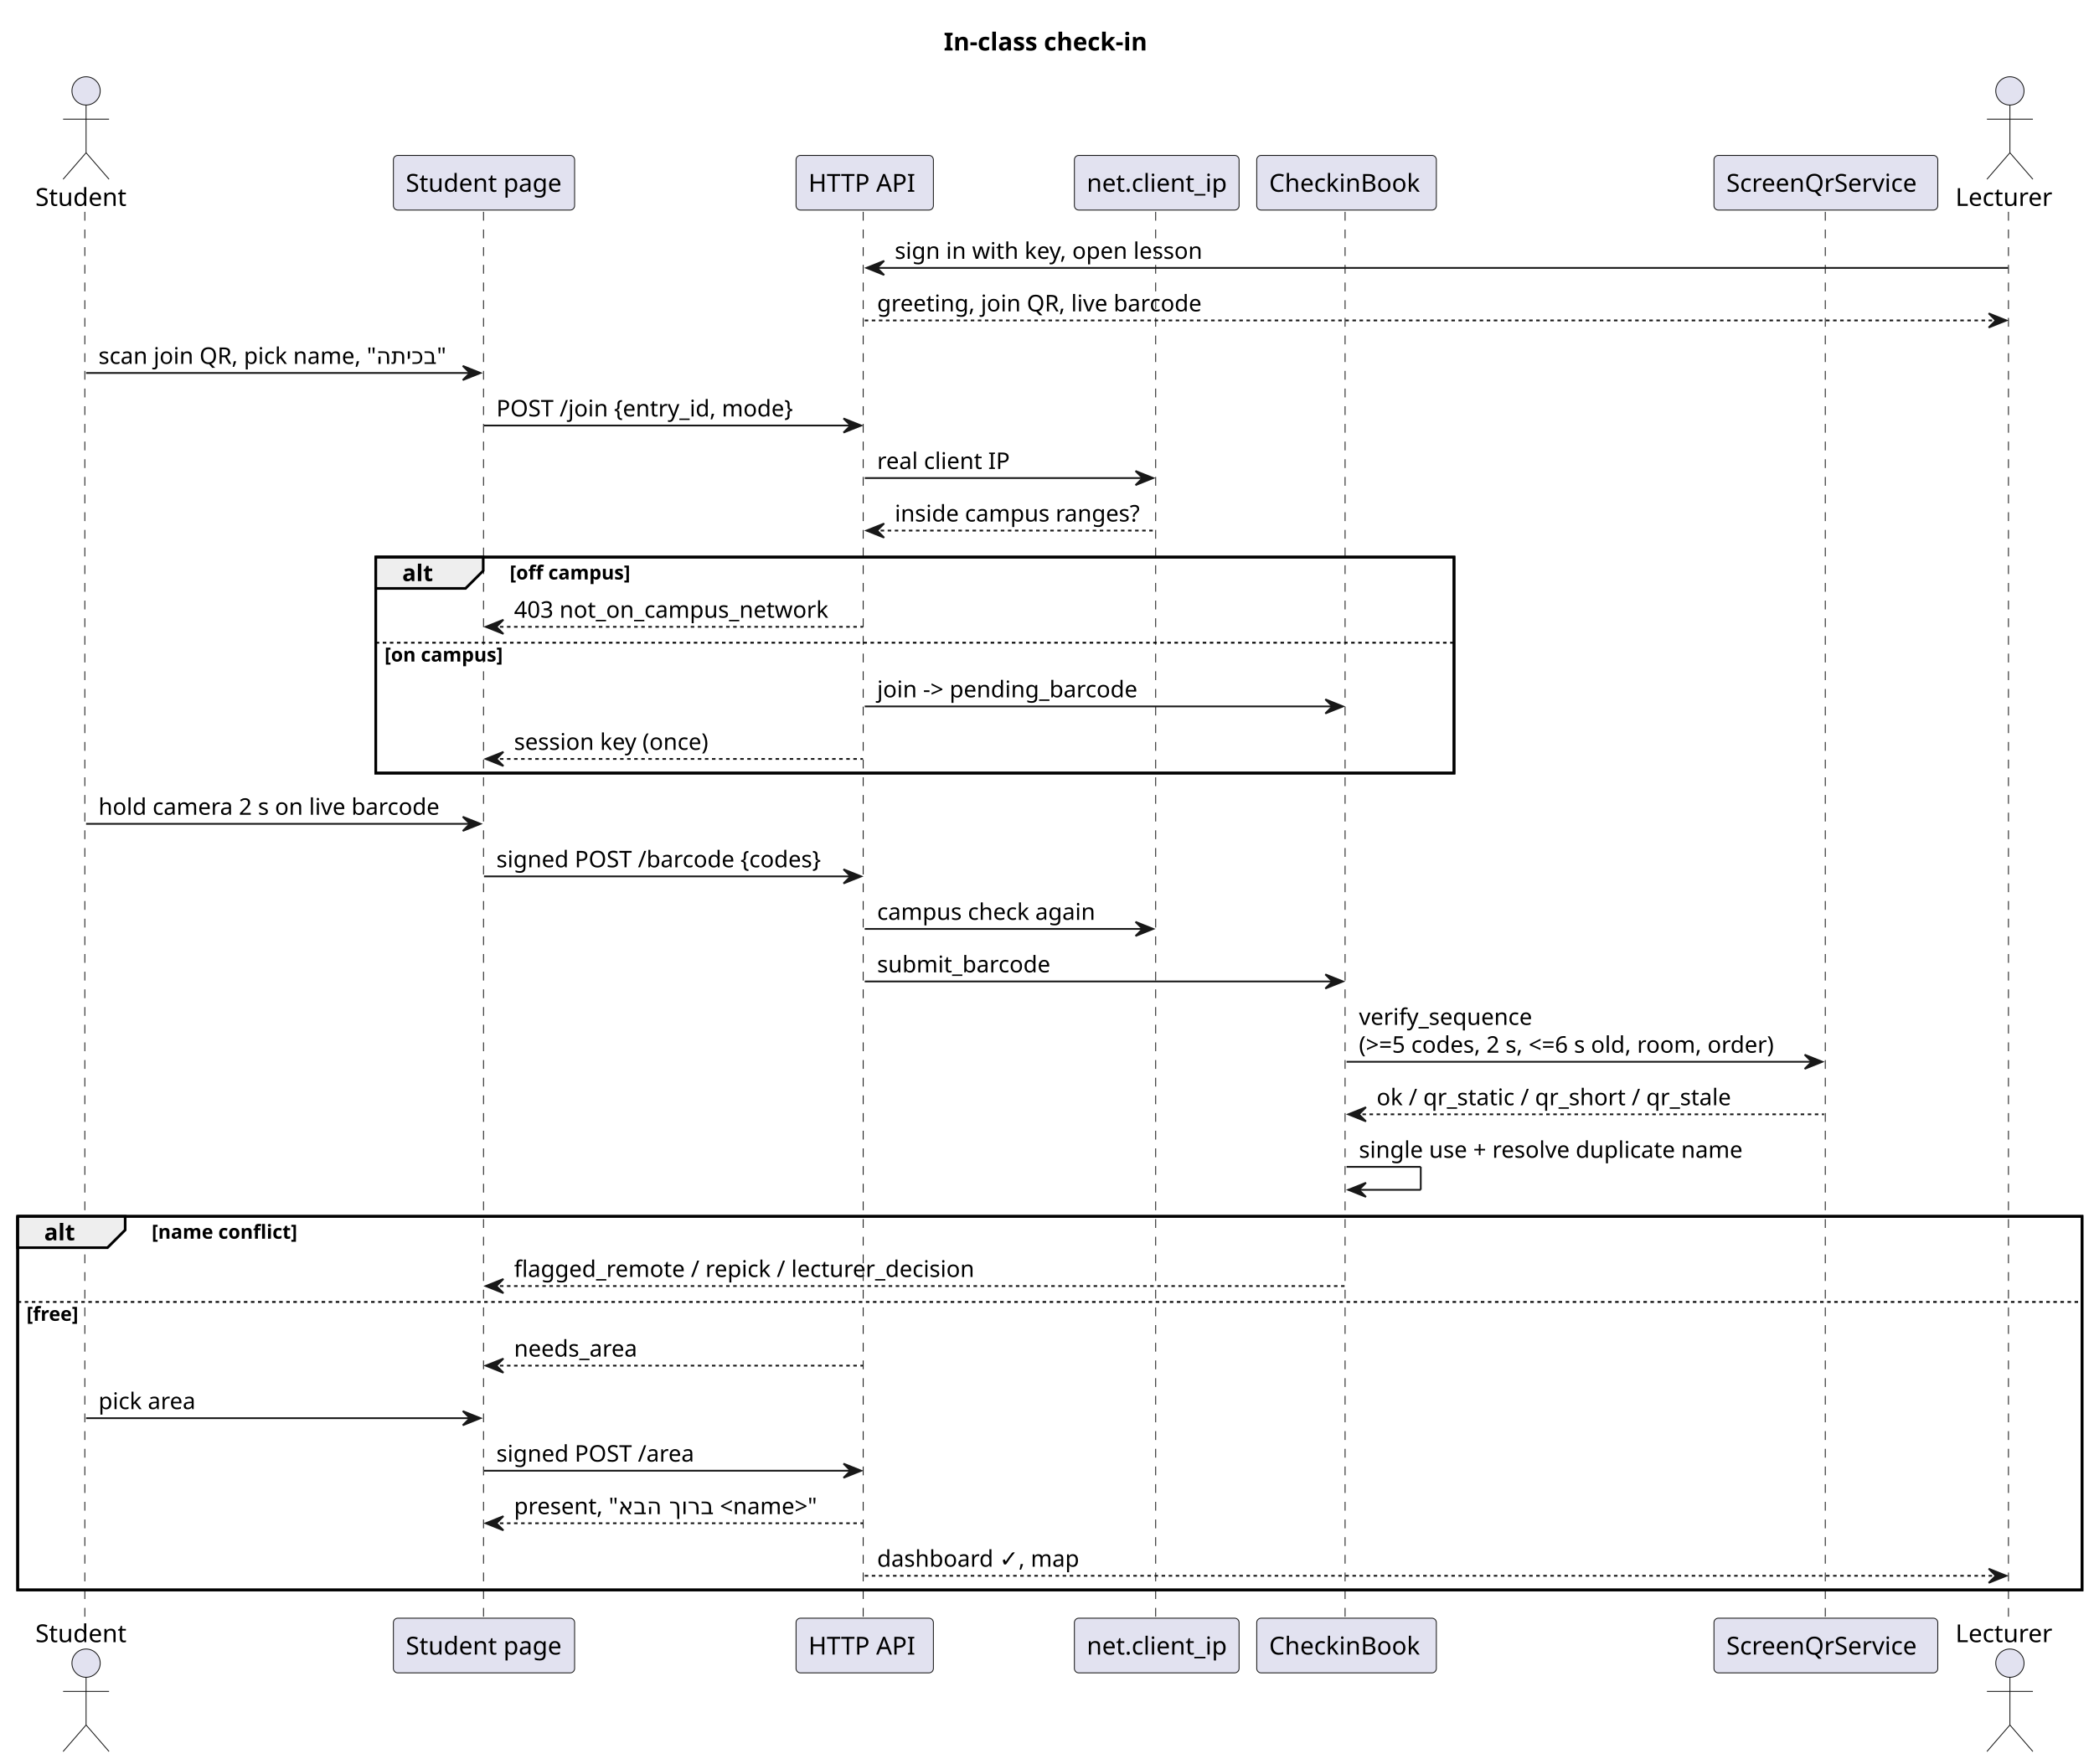
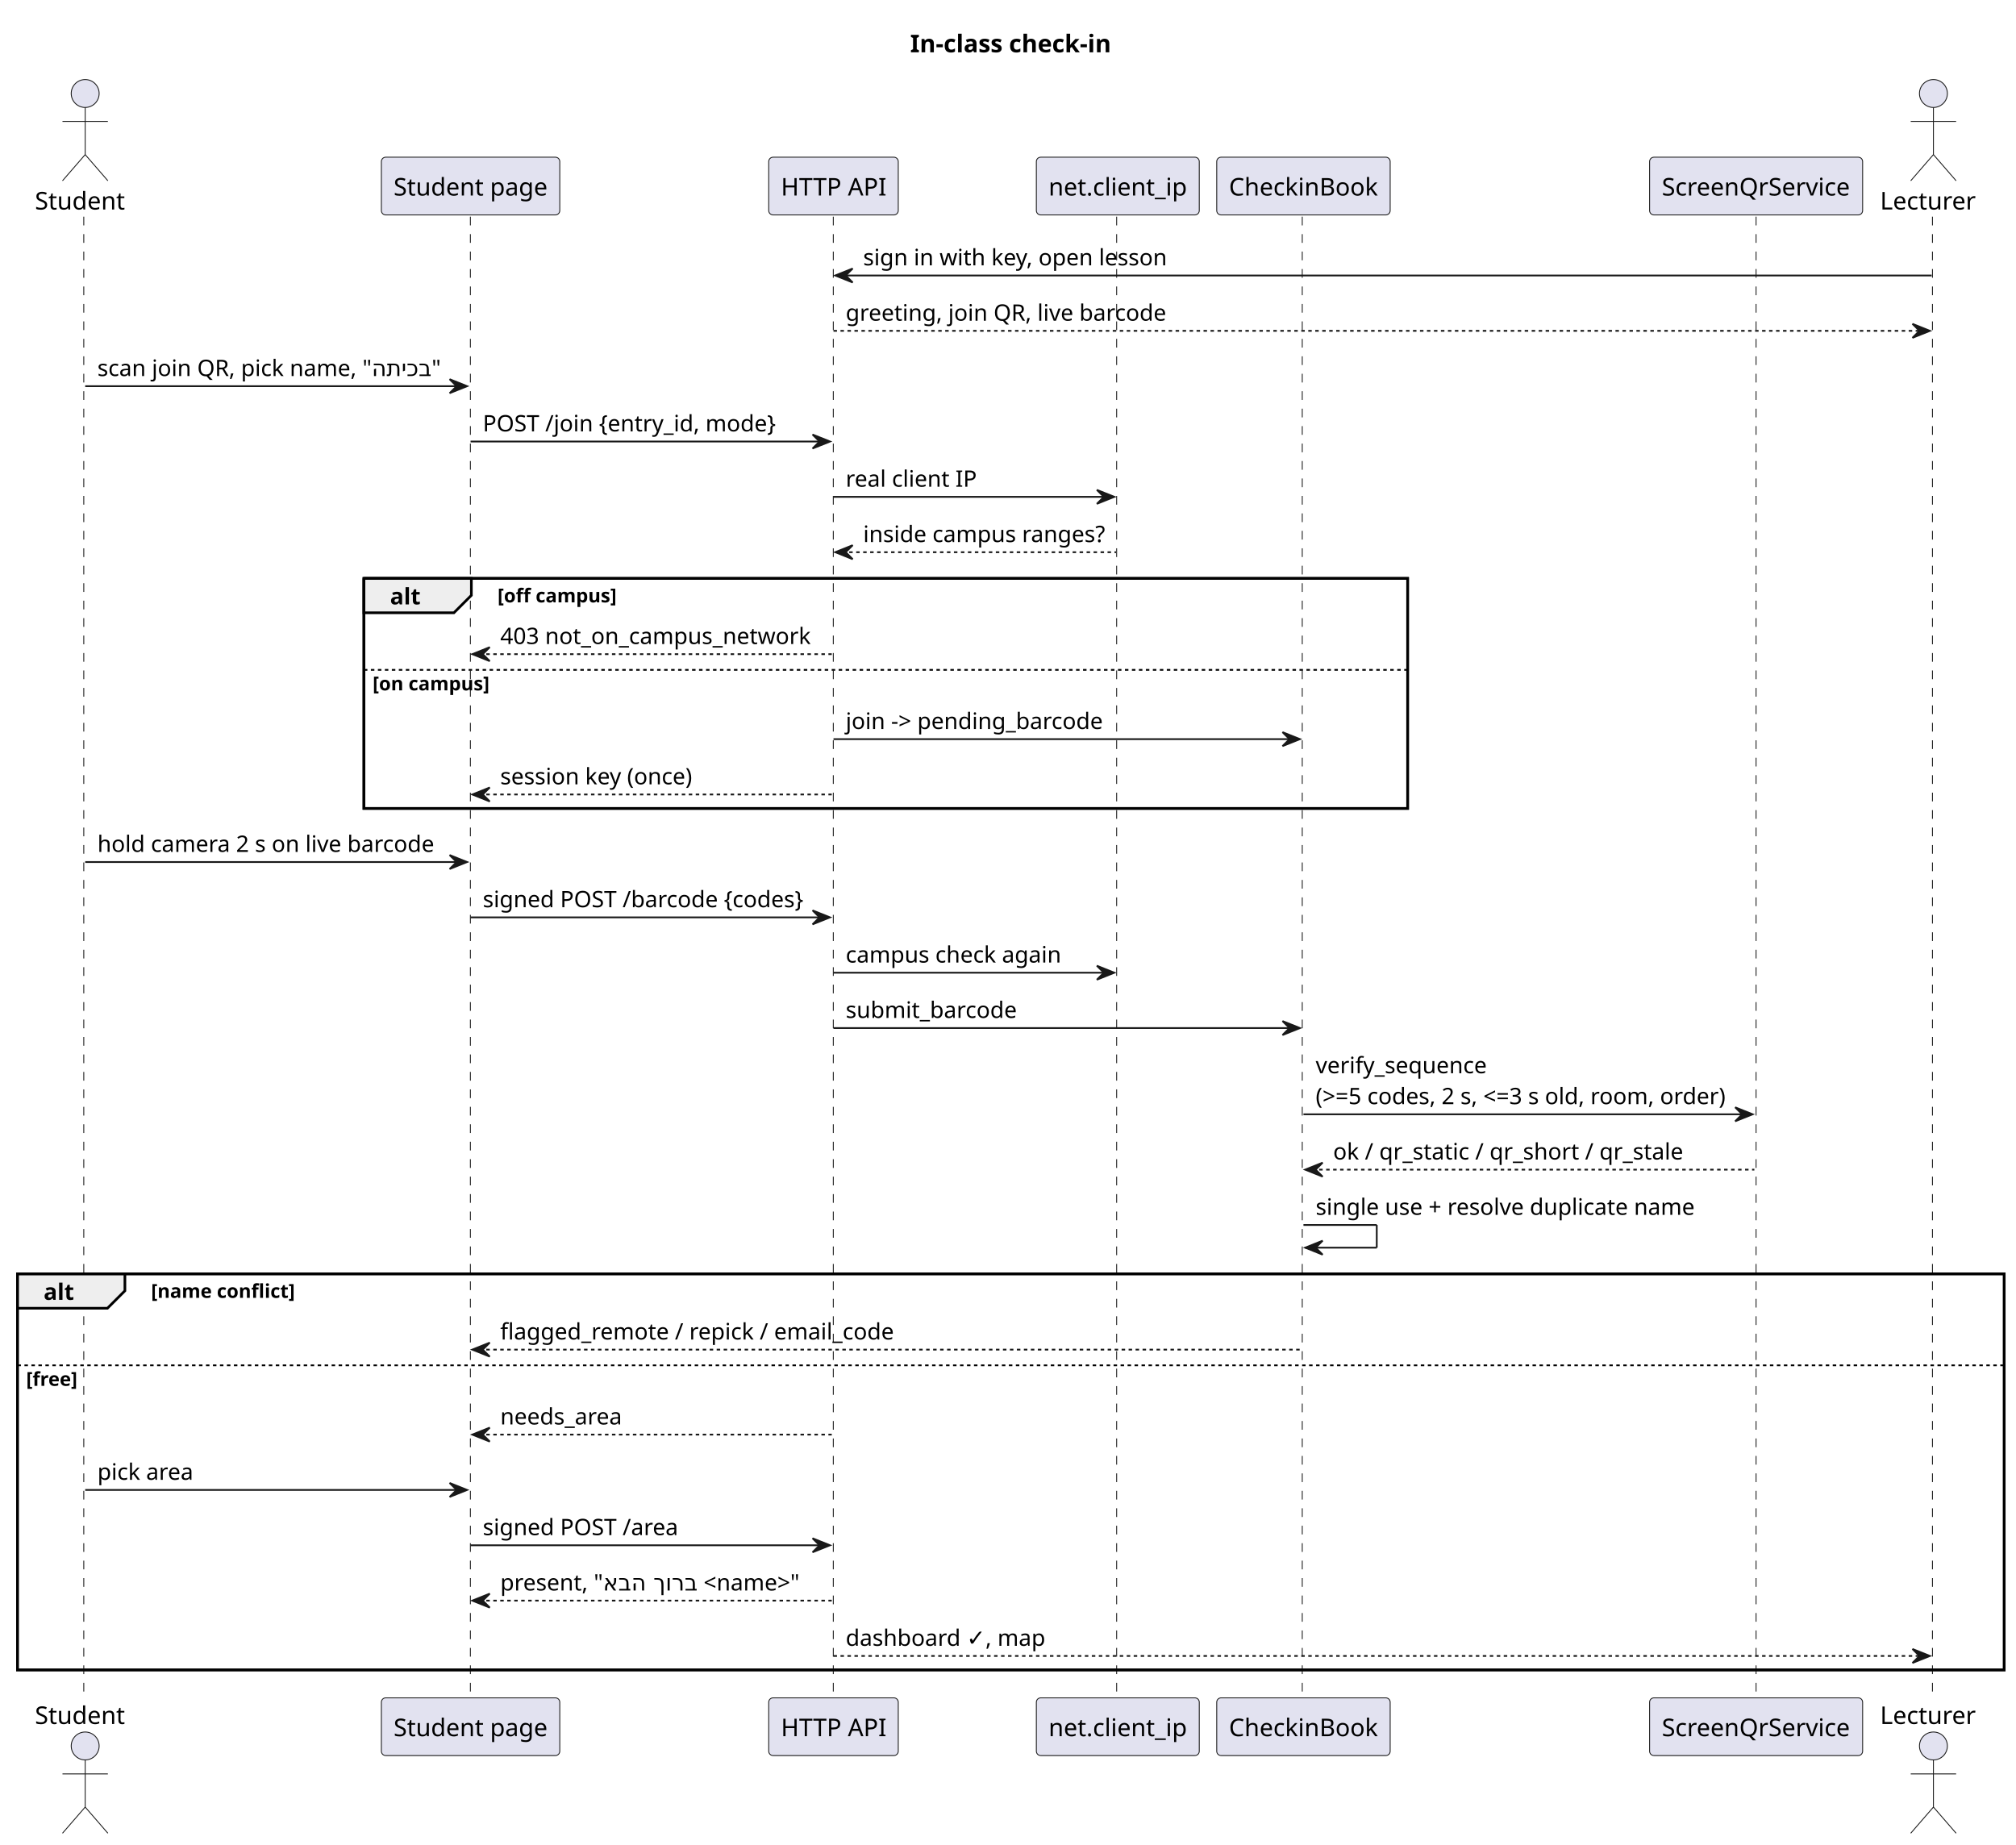
- <svg xmlns="http://www.w3.org/2000/svg" contentStyleType="text/css" height="998px" preserveAspectRatio="none" style="width:1185px;height:998px;background:#FFFFFF;" version="1.1" viewBox="0 0 1185 998" width="1185px" zoomAndPan="magnify">
+ <svg xmlns="http://www.w3.org/2000/svg" contentStyleType="text/css" height="1057px" preserveAspectRatio="none" style="width:1155px;height:1057px;background:#FFFFFF;" version="1.1" viewBox="0 0 1155 1057" width="1155px" zoomAndPan="magnify">
  <defs />
  <g>
-     <text fill="#000000" font-family="sans-serif" font-size="14" font-weight="bold" lengthAdjust="spacing" textLength="119.061" x="534.085" y="28.562">In-class check-in</text>
-     <rect fill="none" height="122.228" style="stroke:#000000;stroke-width:1.5;" width="610.21" x="212.623" y="315.256" />
-     <rect fill="none" height="211.416" style="stroke:#000000;stroke-width:1.5;" width="1168.231" x="10" y="688.319" />
-     <line style="stroke:#181818;stroke-width:0.5;stroke-dasharray:5.0,5.0;" x1="48" x2="48" y1="119.879" y2="916.735" />
-     <line style="stroke:#181818;stroke-width:0.5;stroke-dasharray:5.0,5.0;" x1="273.623" x2="273.623" y1="119.879" y2="916.735" />
-     <line style="stroke:#181818;stroke-width:0.5;stroke-dasharray:5.0,5.0;" x1="488.489" x2="488.489" y1="119.879" y2="916.735" />
-     <line style="stroke:#181818;stroke-width:0.5;stroke-dasharray:5.0,5.0;" x1="654.002" x2="654.002" y1="119.879" y2="916.735" />
-     <line style="stroke:#181818;stroke-width:0.5;stroke-dasharray:5.0,5.0;" x1="761.189" x2="761.189" y1="119.879" y2="916.735" />
-     <line style="stroke:#181818;stroke-width:0.5;stroke-dasharray:5.0,5.0;" x1="1032.937" x2="1032.937" y1="119.879" y2="916.735" />
-     <line style="stroke:#181818;stroke-width:0.5;stroke-dasharray:5.0,5.0;" x1="1136.593" x2="1136.593" y1="119.879" y2="916.735" />
-     <text fill="#000000" font-family="sans-serif" font-size="14" lengthAdjust="spacing" textLength="51.427" x="20" y="116.502">Student</text>
-     <ellipse cx="48.713" cy="51.44" fill="#E2E2F0" rx="8" ry="8" style="stroke:#181818;stroke-width:0.5;" />
-     <path d="M48.713,59.44 L48.713,86.439 M35.713,67.439 L61.713,67.439 M48.713,86.439 L35.713,101.439 M48.713,86.439 L61.713,101.439 " fill="none" style="stroke:#181818;stroke-width:0.5;" />
-     <text fill="#000000" font-family="sans-serif" font-size="14" lengthAdjust="spacing" textLength="51.427" x="20" y="929.298">Student</text>
-     <ellipse cx="48.713" cy="941.175" fill="#E2E2F0" rx="8" ry="8" style="stroke:#181818;stroke-width:0.5;" />
-     <path d="M48.713,949.175 L48.713,976.175 M35.713,957.175 L61.713,957.175 M48.713,976.175 L35.713,991.175 M48.713,976.175 L61.713,991.175 " fill="none" style="stroke:#181818;stroke-width:0.5;" />
-     <rect fill="#E2E2F0" height="30.939" rx="2.5" ry="2.5" style="stroke:#181818;stroke-width:0.5;" width="102.546" x="222.623" y="87.939" />
-     <text fill="#000000" font-family="sans-serif" font-size="14" lengthAdjust="spacing" textLength="88.546" x="229.623" y="108.502">Student page</text>
-     <rect fill="#E2E2F0" height="30.939" rx="2.5" ry="2.5" style="stroke:#181818;stroke-width:0.5;" width="102.546" x="222.623" y="915.735" />
-     <text fill="#000000" font-family="sans-serif" font-size="14" lengthAdjust="spacing" textLength="88.546" x="229.623" y="936.298">Student page</text>
-     <rect fill="#E2E2F0" height="30.939" rx="2.5" ry="2.5" style="stroke:#181818;stroke-width:0.5;" width="77.718" x="450.489" y="87.939" />
-     <text fill="#000000" font-family="sans-serif" font-size="14" lengthAdjust="spacing" textLength="63.718" x="457.489" y="108.502">HTTP API</text>
-     <rect fill="#E2E2F0" height="30.939" rx="2.5" ry="2.5" style="stroke:#181818;stroke-width:0.5;" width="77.718" x="450.489" y="915.735" />
-     <text fill="#000000" font-family="sans-serif" font-size="14" lengthAdjust="spacing" textLength="63.718" x="457.489" y="936.298">HTTP API</text>
-     <rect fill="#E2E2F0" height="30.939" rx="2.5" ry="2.5" style="stroke:#181818;stroke-width:0.5;" width="93.188" x="608.002" y="87.939" />
-     <text fill="#000000" font-family="sans-serif" font-size="14" lengthAdjust="spacing" textLength="79.188" x="615.002" y="108.502">net.client_ip</text>
-     <rect fill="#E2E2F0" height="30.939" rx="2.5" ry="2.5" style="stroke:#181818;stroke-width:0.5;" width="93.188" x="608.002" y="915.735" />
-     <text fill="#000000" font-family="sans-serif" font-size="14" lengthAdjust="spacing" textLength="79.188" x="615.002" y="936.298">net.client_ip</text>
-     <rect fill="#E2E2F0" height="30.939" rx="2.5" ry="2.5" style="stroke:#181818;stroke-width:0.5;" width="101.644" x="711.189" y="87.939" />
-     <text fill="#000000" font-family="sans-serif" font-size="14" lengthAdjust="spacing" textLength="87.644" x="718.189" y="108.502">CheckinBook</text>
-     <rect fill="#E2E2F0" height="30.939" rx="2.5" ry="2.5" style="stroke:#181818;stroke-width:0.5;" width="101.644" x="711.189" y="915.735" />
-     <text fill="#000000" font-family="sans-serif" font-size="14" lengthAdjust="spacing" textLength="87.644" x="718.189" y="936.298">CheckinBook</text>
-     <rect fill="#E2E2F0" height="30.939" rx="2.5" ry="2.5" style="stroke:#181818;stroke-width:0.5;" width="126.656" x="969.937" y="87.939" />
-     <text fill="#000000" font-family="sans-serif" font-size="14" lengthAdjust="spacing" textLength="112.656" x="976.937" y="108.502">ScreenQrService</text>
-     <rect fill="#E2E2F0" height="30.939" rx="2.5" ry="2.5" style="stroke:#181818;stroke-width:0.5;" width="126.656" x="969.937" y="915.735" />
-     <text fill="#000000" font-family="sans-serif" font-size="14" lengthAdjust="spacing" textLength="112.656" x="976.937" y="936.298">ScreenQrService</text>
-     <text fill="#000000" font-family="sans-serif" font-size="14" lengthAdjust="spacing" textLength="55.638" x="1106.593" y="116.502">Lecturer</text>
-     <ellipse cx="1137.412" cy="51.44" fill="#E2E2F0" rx="8" ry="8" style="stroke:#181818;stroke-width:0.5;" />
-     <path d="M1137.412,59.44 L1137.412,86.439 M1124.412,67.439 L1150.412,67.439 M1137.412,86.439 L1124.412,101.439 M1137.412,86.439 L1150.412,101.439 " fill="none" style="stroke:#181818;stroke-width:0.5;" />
-     <text fill="#000000" font-family="sans-serif" font-size="14" lengthAdjust="spacing" textLength="55.638" x="1106.593" y="929.298">Lecturer</text>
-     <ellipse cx="1137.412" cy="941.175" fill="#E2E2F0" rx="8" ry="8" style="stroke:#181818;stroke-width:0.5;" />
-     <path d="M1137.412,949.175 L1137.412,976.175 M1124.412,957.175 L1150.412,957.175 M1137.412,976.175 L1124.412,991.175 M1137.412,976.175 L1150.412,991.175 " fill="none" style="stroke:#181818;stroke-width:0.5;" />
-     <polygon fill="#181818" points="500.348,147.608,490.348,151.608,500.348,155.608,496.348,151.608" style="stroke:#181818;stroke-width:1.0;" />
-     <line style="stroke:#181818;stroke-width:1.0;" x1="494.348" x2="1136.412" y1="151.608" y2="151.608" />
-     <text fill="#000000" font-family="sans-serif" font-size="13" lengthAdjust="spacing" textLength="177.208" x="506.348" y="146.473">sign in with key, open lesson</text>
-     <polygon fill="#181818" points="1125.412,177.338,1135.412,181.338,1125.412,185.338,1129.412,181.338" style="stroke:#181818;stroke-width:1.0;" />
-     <line style="stroke:#181818;stroke-width:1.0;stroke-dasharray:2.0,2.0;" x1="489.348" x2="1131.412" y1="181.338" y2="181.338" />
-     <text fill="#000000" font-family="sans-serif" font-size="13" lengthAdjust="spacing" textLength="185.371" x="496.348" y="176.202">greeting, join QR, live barcode</text>
-     <polygon fill="#181818" points="261.896,207.067,271.896,211.067,261.896,215.067,265.896,211.067" style="stroke:#181818;stroke-width:1.0;" />
-     <line style="stroke:#181818;stroke-width:1.0;" x1="48.713" x2="267.896" y1="211.067" y2="211.067" />
-     <text fill="#000000" font-family="sans-serif" font-size="13" lengthAdjust="spacing" textLength="201.183" x="55.713" y="205.932">scan join QR, pick name, "בכיתה"</text>
-     <polygon fill="#181818" points="477.348,236.797,487.348,240.797,477.348,244.797,481.348,240.797" style="stroke:#181818;stroke-width:1.0;" />
-     <line style="stroke:#181818;stroke-width:1.0;" x1="273.896" x2="483.348" y1="240.797" y2="240.797" />
-     <text fill="#000000" font-family="sans-serif" font-size="13" lengthAdjust="spacing" textLength="170.701" x="280.896" y="235.661">POST /join {entry_id, mode}</text>
-     <polygon fill="#181818" points="642.596,266.526,652.596,270.526,642.596,274.526,646.596,270.526" style="stroke:#181818;stroke-width:1.0;" />
-     <line style="stroke:#181818;stroke-width:1.0;" x1="489.348" x2="648.596" y1="270.526" y2="270.526" />
-     <text fill="#000000" font-family="sans-serif" font-size="13" lengthAdjust="spacing" textLength="75.264" x="496.348" y="265.391">real client IP</text>
-     <polygon fill="#181818" points="500.348,296.256,490.348,300.256,500.348,304.256,496.348,300.256" style="stroke:#181818;stroke-width:1.0;" />
-     <line style="stroke:#181818;stroke-width:1.0;stroke-dasharray:2.0,2.0;" x1="494.348" x2="653.596" y1="300.256" y2="300.256" />
-     <text fill="#000000" font-family="sans-serif" font-size="13" lengthAdjust="spacing" textLength="141.248" x="506.348" y="295.12">inside campus ranges?</text>
-     <path d="M212.623,315.256 L273.454,315.256 L273.454,322.985 L263.454,332.985 L212.623,332.985 L212.623,315.256 " fill="#EEEEEE" style="stroke:#000000;stroke-width:1.5;" />
-     <rect fill="none" height="122.228" style="stroke:#000000;stroke-width:1.5;" width="610.21" x="212.623" y="315.256" />
-     <text fill="#000000" font-family="sans-serif" font-size="13" font-weight="bold" lengthAdjust="spacing" textLength="15.831" x="227.623" y="328.85">alt</text>
-     <text fill="#000000" font-family="sans-serif" font-size="11" font-weight="bold" lengthAdjust="spacing" textLength="69.239" x="288.454" y="327.912">[off campus]</text>
-     <polygon fill="#181818" points="284.896,350.715,274.896,354.715,284.896,358.715,280.896,354.715" style="stroke:#181818;stroke-width:1.0;" />
-     <line style="stroke:#181818;stroke-width:1.0;stroke-dasharray:2.0,2.0;" x1="278.896" x2="488.348" y1="354.715" y2="354.715" />
-     <text fill="#000000" font-family="sans-serif" font-size="13" lengthAdjust="spacing" textLength="179.874" x="290.896" y="349.579">403 not_on_campus_network</text>
-     <line style="stroke:#000000;stroke-width:1.0;stroke-dasharray:2.0,2.0;" x1="212.623" x2="822.833" y1="363.715" y2="363.715" />
-     <text fill="#000000" font-family="sans-serif" font-size="11" font-weight="bold" lengthAdjust="spacing" textLength="67.332" x="217.623" y="374.371">[on campus]</text>
-     <polygon fill="#181818" points="750.011,395.754,760.011,399.754,750.011,403.754,754.011,399.754" style="stroke:#181818;stroke-width:1.0;" />
-     <line style="stroke:#181818;stroke-width:1.0;" x1="489.348" x2="756.011" y1="399.754" y2="399.754" />
-     <text fill="#000000" font-family="sans-serif" font-size="13" lengthAdjust="spacing" textLength="150.49" x="496.348" y="394.618">join -&gt; pending_barcode</text>
-     <polygon fill="#181818" points="284.896,425.483,274.896,429.483,284.896,433.483,280.896,429.483" style="stroke:#181818;stroke-width:1.0;" />
-     <line style="stroke:#181818;stroke-width:1.0;stroke-dasharray:2.0,2.0;" x1="278.896" x2="488.348" y1="429.483" y2="429.483" />
-     <text fill="#000000" font-family="sans-serif" font-size="13" lengthAdjust="spacing" textLength="116.086" x="290.896" y="424.348">session key (once)</text>
-     <polygon fill="#181818" points="261.896,462.213,271.896,466.213,261.896,470.213,265.896,466.213" style="stroke:#181818;stroke-width:1.0;" />
-     <line style="stroke:#181818;stroke-width:1.0;" x1="48.713" x2="267.896" y1="466.213" y2="466.213" />
-     <text fill="#000000" font-family="sans-serif" font-size="13" lengthAdjust="spacing" textLength="196.777" x="55.713" y="461.077">hold camera 2 s on live barcode</text>
-     <polygon fill="#181818" points="477.348,491.942,487.348,495.942,477.348,499.942,481.348,495.942" style="stroke:#181818;stroke-width:1.0;" />
-     <line style="stroke:#181818;stroke-width:1.0;" x1="273.896" x2="483.348" y1="495.942" y2="495.942" />
-     <text fill="#000000" font-family="sans-serif" font-size="13" lengthAdjust="spacing" textLength="191.452" x="280.896" y="490.807">signed POST /barcode {codes}</text>
-     <polygon fill="#181818" points="642.596,521.672,652.596,525.672,642.596,529.672,646.596,525.672" style="stroke:#181818;stroke-width:1.0;" />
-     <line style="stroke:#181818;stroke-width:1.0;" x1="489.348" x2="648.596" y1="525.672" y2="525.672" />
-     <text fill="#000000" font-family="sans-serif" font-size="13" lengthAdjust="spacing" textLength="126.591" x="496.348" y="520.536">campus check again</text>
-     <polygon fill="#181818" points="750.011,551.401,760.011,555.401,750.011,559.401,754.011,555.401" style="stroke:#181818;stroke-width:1.0;" />
-     <line style="stroke:#181818;stroke-width:1.0;" x1="489.348" x2="756.011" y1="555.401" y2="555.401" />
-     <text fill="#000000" font-family="sans-serif" font-size="13" lengthAdjust="spacing" textLength="98.141" x="496.348" y="550.266">submit_barcode</text>
-     <polygon fill="#181818" points="1021.265,596.86,1031.265,600.86,1021.265,604.86,1025.265,600.86" style="stroke:#181818;stroke-width:1.0;" />
-     <line style="stroke:#181818;stroke-width:1.0;" x1="762.011" x2="1027.265" y1="600.86" y2="600.86" />
-     <text fill="#000000" font-family="sans-serif" font-size="13" lengthAdjust="spacing" textLength="101.328" x="769.011" y="579.995">verify_sequence</text>
-     <text fill="#000000" font-family="sans-serif" font-size="13" lengthAdjust="spacing" textLength="247.254" x="769.011" y="595.725">(&gt;=5 codes, 2 s, &lt;=6 s old, room, order)</text>
-     <polygon fill="#181818" points="773.011,626.59,763.011,630.59,773.011,634.59,769.011,630.59" style="stroke:#181818;stroke-width:1.0;" />
-     <line style="stroke:#181818;stroke-width:1.0;stroke-dasharray:2.0,2.0;" x1="767.011" x2="1032.265" y1="630.59" y2="630.59" />
-     <text fill="#000000" font-family="sans-serif" font-size="13" lengthAdjust="spacing" textLength="201.144" x="779.011" y="625.454">ok / qr_static / qr_short / qr_stale</text>
-     <line style="stroke:#181818;stroke-width:1.0;" x1="762.011" x2="804.011" y1="660.319" y2="660.319" />
-     <line style="stroke:#181818;stroke-width:1.0;" x1="804.011" x2="804.011" y1="660.319" y2="673.319" />
-     <line style="stroke:#181818;stroke-width:1.0;" x1="763.011" x2="804.011" y1="673.319" y2="673.319" />
-     <polygon fill="#181818" points="773.011,669.319,763.011,673.319,773.011,677.319,769.011,673.319" style="stroke:#181818;stroke-width:1.0;" />
-     <text fill="#000000" font-family="sans-serif" font-size="13" lengthAdjust="spacing" textLength="220.975" x="769.011" y="655.184">single use + resolve duplicate name</text>
-     <path d="M10,688.319 L70.831,688.319 L70.831,696.049 L60.831,706.049 L10,706.049 L10,688.319 " fill="#EEEEEE" style="stroke:#000000;stroke-width:1.5;" />
-     <rect fill="none" height="211.416" style="stroke:#000000;stroke-width:1.5;" width="1168.231" x="10" y="688.319" />
-     <text fill="#000000" font-family="sans-serif" font-size="13" font-weight="bold" lengthAdjust="spacing" textLength="15.831" x="25" y="701.913">alt</text>
-     <text fill="#000000" font-family="sans-serif" font-size="11" font-weight="bold" lengthAdjust="spacing" textLength="81.63" x="85.831" y="700.976">[name conflict]</text>
-     <polygon fill="#181818" points="284.896,723.778,274.896,727.778,284.896,731.778,280.896,727.778" style="stroke:#181818;stroke-width:1.0;" />
-     <line style="stroke:#181818;stroke-width:1.0;stroke-dasharray:2.0,2.0;" x1="278.896" x2="761.011" y1="727.778" y2="727.778" />
-     <text fill="#000000" font-family="sans-serif" font-size="13" lengthAdjust="spacing" textLength="263.288" x="290.896" y="722.643">flagged_remote / repick / lecturer_decision</text>
-     <line style="stroke:#000000;stroke-width:1.0;stroke-dasharray:2.0,2.0;" x1="10" x2="1178.231" y1="736.778" y2="736.778" />
-     <text fill="#000000" font-family="sans-serif" font-size="11" font-weight="bold" lengthAdjust="spacing" textLength="30.255" x="15" y="747.435">[free]</text>
-     <polygon fill="#181818" points="284.896,768.817,274.896,772.817,284.896,776.817,280.896,772.817" style="stroke:#181818;stroke-width:1.0;" />
-     <line style="stroke:#181818;stroke-width:1.0;stroke-dasharray:2.0,2.0;" x1="278.896" x2="488.348" y1="772.817" y2="772.817" />
-     <text fill="#000000" font-family="sans-serif" font-size="13" lengthAdjust="spacing" textLength="70.662" x="290.896" y="767.682">needs_area</text>
-     <polygon fill="#181818" points="261.896,798.547,271.896,802.547,261.896,806.547,265.896,802.547" style="stroke:#181818;stroke-width:1.0;" />
-     <line style="stroke:#181818;stroke-width:1.0;" x1="48.713" x2="267.896" y1="802.547" y2="802.547" />
-     <text fill="#000000" font-family="sans-serif" font-size="13" lengthAdjust="spacing" textLength="56.399" x="55.713" y="797.411">pick area</text>
-     <polygon fill="#181818" points="477.348,828.276,487.348,832.276,477.348,836.276,481.348,832.276" style="stroke:#181818;stroke-width:1.0;" />
-     <line style="stroke:#181818;stroke-width:1.0;" x1="273.896" x2="483.348" y1="832.276" y2="832.276" />
-     <text fill="#000000" font-family="sans-serif" font-size="13" lengthAdjust="spacing" textLength="115.248" x="280.896" y="827.141">signed POST /area</text>
-     <polygon fill="#181818" points="284.896,858.006,274.896,862.006,284.896,866.006,280.896,862.006" style="stroke:#181818;stroke-width:1.0;" />
-     <line style="stroke:#181818;stroke-width:1.0;stroke-dasharray:2.0,2.0;" x1="278.896" x2="488.348" y1="862.006" y2="862.006" />
-     <text fill="#000000" font-family="sans-serif" font-size="13" lengthAdjust="spacing" textLength="174.859" x="290.896" y="856.87">present, "ברוך הבא &lt;name&gt;"</text>
-     <polygon fill="#181818" points="1125.412,887.735,1135.412,891.735,1125.412,895.735,1129.412,891.735" style="stroke:#181818;stroke-width:1.0;" />
-     <line style="stroke:#181818;stroke-width:1.0;stroke-dasharray:2.0,2.0;" x1="489.348" x2="1131.412" y1="891.735" y2="891.735" />
-     <text fill="#000000" font-family="sans-serif" font-size="13" lengthAdjust="spacing" textLength="114.918" x="496.348" y="886.6">dashboard ✓, map</text>
+     <text fill="#000000" font-family="sans-serif" font-size="14" font-weight="bold" lengthAdjust="spacing" textLength="114.38" x="521.436" y="29.966">In-class check-in</text>
+     <rect fill="none" height="131.806" style="stroke:#000000;stroke-width:1.5;" width="597.964" x="208.491" y="331.372" />
+     <rect fill="none" height="226.924" style="stroke:#000000;stroke-width:1.5;" width="1138.251" x="10" y="729.826" />
+     <line style="stroke:#181818;stroke-width:0.5;stroke-dasharray:5.0,5.0;" x1="48" x2="48" y1="124.136" y2="973.75" />
+     <line style="stroke:#181818;stroke-width:0.5;stroke-dasharray:5.0,5.0;" x1="269.491" x2="269.491" y1="124.136" y2="973.75" />
+     <line style="stroke:#181818;stroke-width:0.5;stroke-dasharray:5.0,5.0;" x1="477.415" x2="477.415" y1="124.136" y2="973.75" />
+     <line style="stroke:#181818;stroke-width:0.5;stroke-dasharray:5.0,5.0;" x1="639.745" x2="639.745" y1="124.136" y2="973.75" />
+     <line style="stroke:#181818;stroke-width:0.5;stroke-dasharray:5.0,5.0;" x1="746.083" x2="746.083" y1="124.136" y2="973.75" />
+     <line style="stroke:#181818;stroke-width:0.5;stroke-dasharray:5.0,5.0;" x1="1006.082" x2="1006.082" y1="124.136" y2="973.75" />
+     <line style="stroke:#181818;stroke-width:0.5;stroke-dasharray:5.0,5.0;" x1="1107.133" x2="1107.133" y1="124.136" y2="973.75" />
+     <text fill="#000000" font-family="sans-serif" font-size="14" lengthAdjust="spacing" textLength="51.604" x="20" y="120.034">Student</text>
+     <ellipse cx="48.802" cy="53.568" fill="#E2E2F0" rx="8" ry="8" style="stroke:#181818;stroke-width:0.5;" />
+     <path d="M48.802,61.568 L48.802,88.568 M35.802,69.568 L61.802,69.568 M48.802,88.568 L35.802,103.568 M48.802,88.568 L61.802,103.568 " fill="none" style="stroke:#181818;stroke-width:0.5;" />
+     <text fill="#000000" font-family="sans-serif" font-size="14" lengthAdjust="spacing" textLength="51.604" x="20" y="987.716">Student</text>
+     <ellipse cx="48.802" cy="1000.318" fill="#E2E2F0" rx="8" ry="8" style="stroke:#181818;stroke-width:0.5;" />
+     <path d="M48.802,1008.318 L48.802,1035.318 M35.802,1016.318 L61.802,1016.318 M48.802,1035.318 L35.802,1050.318 M48.802,1035.318 L61.802,1050.318 " fill="none" style="stroke:#181818;stroke-width:0.5;" />
+     <rect fill="#E2E2F0" height="33.068" rx="2.5" ry="2.5" style="stroke:#181818;stroke-width:0.5;" width="102.214" x="218.491" y="90.068" />
+     <text fill="#000000" font-family="sans-serif" font-size="14" lengthAdjust="spacing" textLength="88.214" x="225.491" y="112.034">Student page</text>
+     <rect fill="#E2E2F0" height="33.068" rx="2.5" ry="2.5" style="stroke:#181818;stroke-width:0.5;" width="102.214" x="218.491" y="972.75" />
+     <text fill="#000000" font-family="sans-serif" font-size="14" lengthAdjust="spacing" textLength="88.214" x="225.491" y="994.716">Student page</text>
+     <rect fill="#E2E2F0" height="33.068" rx="2.5" ry="2.5" style="stroke:#181818;stroke-width:0.5;" width="74.214" x="440.415" y="90.068" />
+     <text fill="#000000" font-family="sans-serif" font-size="14" lengthAdjust="spacing" textLength="60.214" x="447.415" y="112.034">HTTP API</text>
+     <rect fill="#E2E2F0" height="33.068" rx="2.5" ry="2.5" style="stroke:#181818;stroke-width:0.5;" width="74.214" x="440.415" y="972.75" />
+     <text fill="#000000" font-family="sans-serif" font-size="14" lengthAdjust="spacing" textLength="60.214" x="447.415" y="994.716">HTTP API</text>
+     <rect fill="#E2E2F0" height="33.068" rx="2.5" ry="2.5" style="stroke:#181818;stroke-width:0.5;" width="93.338" x="593.745" y="90.068" />
+     <text fill="#000000" font-family="sans-serif" font-size="14" lengthAdjust="spacing" textLength="79.338" x="600.745" y="112.034">net.client_ip</text>
+     <rect fill="#E2E2F0" height="33.068" rx="2.5" ry="2.5" style="stroke:#181818;stroke-width:0.5;" width="93.338" x="593.745" y="972.75" />
+     <text fill="#000000" font-family="sans-serif" font-size="14" lengthAdjust="spacing" textLength="79.338" x="600.745" y="994.716">net.client_ip</text>
+     <rect fill="#E2E2F0" height="33.068" rx="2.5" ry="2.5" style="stroke:#181818;stroke-width:0.5;" width="99.372" x="697.083" y="90.068" />
+     <text fill="#000000" font-family="sans-serif" font-size="14" lengthAdjust="spacing" textLength="85.372" x="704.083" y="112.034">CheckinBook</text>
+     <rect fill="#E2E2F0" height="33.068" rx="2.5" ry="2.5" style="stroke:#181818;stroke-width:0.5;" width="99.372" x="697.083" y="972.75" />
+     <text fill="#000000" font-family="sans-serif" font-size="14" lengthAdjust="spacing" textLength="85.372" x="704.083" y="994.716">CheckinBook</text>
+     <rect fill="#E2E2F0" height="33.068" rx="2.5" ry="2.5" style="stroke:#181818;stroke-width:0.5;" width="122.052" x="945.082" y="90.068" />
+     <text fill="#000000" font-family="sans-serif" font-size="14" lengthAdjust="spacing" textLength="108.052" x="952.082" y="112.034">ScreenQrService</text>
+     <rect fill="#E2E2F0" height="33.068" rx="2.5" ry="2.5" style="stroke:#181818;stroke-width:0.5;" width="122.052" x="945.082" y="972.75" />
+     <text fill="#000000" font-family="sans-serif" font-size="14" lengthAdjust="spacing" textLength="108.052" x="952.082" y="994.716">ScreenQrService</text>
+     <text fill="#000000" font-family="sans-serif" font-size="14" lengthAdjust="spacing" textLength="55.118" x="1077.133" y="120.034">Lecturer</text>
+     <ellipse cx="1107.692" cy="53.568" fill="#E2E2F0" rx="8" ry="8" style="stroke:#181818;stroke-width:0.5;" />
+     <path d="M1107.692,61.568 L1107.692,88.568 M1094.692,69.568 L1120.692,69.568 M1107.692,88.568 L1094.692,103.568 M1107.692,88.568 L1120.692,103.568 " fill="none" style="stroke:#181818;stroke-width:0.5;" />
+     <text fill="#000000" font-family="sans-serif" font-size="14" lengthAdjust="spacing" textLength="55.118" x="1077.133" y="987.716">Lecturer</text>
+     <ellipse cx="1107.692" cy="1000.318" fill="#E2E2F0" rx="8" ry="8" style="stroke:#181818;stroke-width:0.5;" />
+     <path d="M1107.692,1008.318 L1107.692,1035.318 M1094.692,1016.318 L1120.692,1016.318 M1107.692,1035.318 L1094.692,1050.318 M1107.692,1035.318 L1120.692,1050.318 " fill="none" style="stroke:#181818;stroke-width:0.5;" />
+     <polygon fill="#181818" points="488.522,153.842,478.522,157.842,488.522,161.842,484.522,157.842" style="stroke:#181818;stroke-width:1.0;" />
+     <line style="stroke:#181818;stroke-width:1.0;" x1="482.522" x2="1106.692" y1="157.842" y2="157.842" />
+     <text fill="#000000" font-family="sans-serif" font-size="13" lengthAdjust="spacing" textLength="174.85" x="494.522" y="152.033">sign in with key, open lesson</text>
+     <polygon fill="#181818" points="1095.692,185.548,1105.692,189.548,1095.692,193.548,1099.692,189.548" style="stroke:#181818;stroke-width:1.0;" />
+     <line style="stroke:#181818;stroke-width:1.0;stroke-dasharray:2.0,2.0;" x1="477.522" x2="1101.692" y1="189.548" y2="189.548" />
+     <text fill="#000000" font-family="sans-serif" font-size="13" lengthAdjust="spacing" textLength="184.171" x="484.522" y="183.739">greeting, join QR, live barcode</text>
+     <polygon fill="#181818" points="257.598,217.254,267.598,221.254,257.598,225.254,261.598,221.254" style="stroke:#181818;stroke-width:1.0;" />
+     <line style="stroke:#181818;stroke-width:1.0;" x1="48.802" x2="263.598" y1="221.254" y2="221.254" />
+     <text fill="#000000" font-family="sans-serif" font-size="13" lengthAdjust="spacing" textLength="196.796" x="55.802" y="215.445">scan join QR, pick name, "בכיתה"</text>
+     <polygon fill="#181818" points="465.522,248.96,475.522,252.96,465.522,256.96,469.522,252.96" style="stroke:#181818;stroke-width:1.0;" />
+     <line style="stroke:#181818;stroke-width:1.0;" x1="269.598" x2="471.522" y1="252.96" y2="252.96" />
+     <text fill="#000000" font-family="sans-serif" font-size="13" lengthAdjust="spacing" textLength="167.856" x="276.598" y="247.151">POST /join {entry_id, mode}</text>
+     <polygon fill="#181818" points="628.414,280.666,638.414,284.666,628.414,288.666,632.414,284.666" style="stroke:#181818;stroke-width:1.0;" />
+     <line style="stroke:#181818;stroke-width:1.0;" x1="477.522" x2="634.414" y1="284.666" y2="284.666" />
+     <text fill="#000000" font-family="sans-serif" font-size="13" lengthAdjust="spacing" textLength="75.387" x="484.522" y="278.857">real client IP</text>
+     <polygon fill="#181818" points="488.522,312.372,478.522,316.372,488.522,320.372,484.522,316.372" style="stroke:#181818;stroke-width:1.0;" />
+     <line style="stroke:#181818;stroke-width:1.0;stroke-dasharray:2.0,2.0;" x1="482.522" x2="639.414" y1="316.372" y2="316.372" />
+     <text fill="#000000" font-family="sans-serif" font-size="13" lengthAdjust="spacing" textLength="138.892" x="494.522" y="310.563">inside campus ranges?</text>
+     <path d="M208.491,331.372 L270.05,331.372 L270.05,341.078 L260.05,351.078 L208.491,351.078 L208.491,331.372 " fill="#EEEEEE" style="stroke:#000000;stroke-width:1.5;" />
+     <rect fill="none" height="131.806" style="stroke:#000000;stroke-width:1.5;" width="597.964" x="208.491" y="331.372" />
+     <text fill="#000000" font-family="sans-serif" font-size="13" font-weight="bold" lengthAdjust="spacing" textLength="16.559" x="223.491" y="346.269">alt</text>
+     <text fill="#000000" font-family="sans-serif" font-size="11" font-weight="bold" lengthAdjust="spacing" textLength="68.67" x="285.05" y="345.131">[off campus]</text>
+     <polygon fill="#181818" points="280.598,370.784,270.598,374.784,280.598,378.784,276.598,374.784" style="stroke:#181818;stroke-width:1.0;" />
+     <line style="stroke:#181818;stroke-width:1.0;stroke-dasharray:2.0,2.0;" x1="274.598" x2="476.522" y1="374.784" y2="374.784" />
+     <text fill="#000000" font-family="sans-serif" font-size="13" lengthAdjust="spacing" textLength="177.892" x="286.598" y="368.975">403 not_on_campus_network</text>
+     <line style="stroke:#000000;stroke-width:1.0;stroke-dasharray:2.0,2.0;" x1="208.491" x2="806.454" y1="383.784" y2="383.784" />
+     <text fill="#000000" font-family="sans-serif" font-size="11" font-weight="bold" lengthAdjust="spacing" textLength="67.556" x="213.491" y="395.543">[on campus]</text>
+     <polygon fill="#181818" points="734.769,419.472,744.769,423.472,734.769,427.472,738.769,423.472" style="stroke:#181818;stroke-width:1.0;" />
+     <line style="stroke:#181818;stroke-width:1.0;" x1="477.522" x2="740.769" y1="423.472" y2="423.472" />
+     <text fill="#000000" font-family="sans-serif" font-size="13" lengthAdjust="spacing" textLength="147.589" x="484.522" y="417.663">join -&gt; pending_barcode</text>
+     <polygon fill="#181818" points="280.598,451.178,270.598,455.178,280.598,459.178,276.598,455.178" style="stroke:#181818;stroke-width:1.0;" />
+     <line style="stroke:#181818;stroke-width:1.0;stroke-dasharray:2.0,2.0;" x1="274.598" x2="476.522" y1="455.178" y2="455.178" />
+     <text fill="#000000" font-family="sans-serif" font-size="13" lengthAdjust="spacing" textLength="110.201" x="286.598" y="449.369">session key (once)</text>
+     <polygon fill="#181818" points="257.598,489.884,267.598,493.884,257.598,497.884,261.598,493.884" style="stroke:#181818;stroke-width:1.0;" />
+     <line style="stroke:#181818;stroke-width:1.0;" x1="48.802" x2="263.598" y1="493.884" y2="493.884" />
+     <text fill="#000000" font-family="sans-serif" font-size="13" lengthAdjust="spacing" textLength="193.505" x="55.802" y="488.075">hold camera 2 s on live barcode</text>
+     <polygon fill="#181818" points="465.522,521.59,475.522,525.59,465.522,529.59,469.522,525.59" style="stroke:#181818;stroke-width:1.0;" />
+     <line style="stroke:#181818;stroke-width:1.0;" x1="269.598" x2="471.522" y1="525.59" y2="525.59" />
+     <text fill="#000000" font-family="sans-serif" font-size="13" lengthAdjust="spacing" textLength="183.924" x="276.598" y="519.781">signed POST /barcode {codes}</text>
+     <polygon fill="#181818" points="628.414,553.296,638.414,557.296,628.414,561.296,632.414,557.296" style="stroke:#181818;stroke-width:1.0;" />
+     <line style="stroke:#181818;stroke-width:1.0;" x1="477.522" x2="634.414" y1="557.296" y2="557.296" />
+     <text fill="#000000" font-family="sans-serif" font-size="13" lengthAdjust="spacing" textLength="123.461" x="484.522" y="551.487">campus check again</text>
+     <polygon fill="#181818" points="734.769,585.002,744.769,589.002,734.769,593.002,738.769,589.002" style="stroke:#181818;stroke-width:1.0;" />
+     <line style="stroke:#181818;stroke-width:1.0;" x1="477.522" x2="740.769" y1="589.002" y2="589.002" />
+     <text fill="#000000" font-family="sans-serif" font-size="13" lengthAdjust="spacing" textLength="98.319" x="484.522" y="583.193">submit_barcode</text>
+     <polygon fill="#181818" points="994.108,634.414,1004.108,638.414,994.108,642.414,998.108,638.414" style="stroke:#181818;stroke-width:1.0;" />
+     <line style="stroke:#181818;stroke-width:1.0;" x1="746.769" x2="1000.108" y1="638.414" y2="638.414" />
+     <text fill="#000000" font-family="sans-serif" font-size="13" lengthAdjust="spacing" textLength="98.059" x="753.769" y="614.899">verify_sequence</text>
+     <text fill="#000000" font-family="sans-serif" font-size="13" lengthAdjust="spacing" textLength="235.339" x="753.769" y="632.605">(&gt;=5 codes, 2 s, &lt;=3 s old, room, order)</text>
+     <polygon fill="#181818" points="757.769,666.12,747.769,670.12,757.769,674.12,753.769,670.12" style="stroke:#181818;stroke-width:1.0;" />
+     <line style="stroke:#181818;stroke-width:1.0;stroke-dasharray:2.0,2.0;" x1="751.769" x2="1005.108" y1="670.12" y2="670.12" />
+     <text fill="#000000" font-family="sans-serif" font-size="13" lengthAdjust="spacing" textLength="200.59" x="763.769" y="664.311">ok / qr_static / qr_short / qr_stale</text>
+     <line style="stroke:#181818;stroke-width:1.0;" x1="746.769" x2="788.769" y1="701.826" y2="701.826" />
+     <line style="stroke:#181818;stroke-width:1.0;" x1="788.769" x2="788.769" y1="701.826" y2="714.826" />
+     <line style="stroke:#181818;stroke-width:1.0;" x1="747.769" x2="788.769" y1="714.826" y2="714.826" />
+     <polygon fill="#181818" points="757.769,710.826,747.769,714.826,757.769,718.826,753.769,714.826" style="stroke:#181818;stroke-width:1.0;" />
+     <text fill="#000000" font-family="sans-serif" font-size="13" lengthAdjust="spacing" textLength="217.412" x="753.769" y="696.017">single use + resolve duplicate name</text>
+     <path d="M10,729.826 L71.559,729.826 L71.559,739.532 L61.559,749.532 L10,749.532 L10,729.826 " fill="#EEEEEE" style="stroke:#000000;stroke-width:1.5;" />
+     <rect fill="none" height="226.924" style="stroke:#000000;stroke-width:1.5;" width="1138.251" x="10" y="729.826" />
+     <text fill="#000000" font-family="sans-serif" font-size="13" font-weight="bold" lengthAdjust="spacing" textLength="16.559" x="25" y="744.723">alt</text>
+     <text fill="#000000" font-family="sans-serif" font-size="11" font-weight="bold" lengthAdjust="spacing" textLength="81.812" x="86.559" y="743.585">[name conflict]</text>
+     <polygon fill="#181818" points="280.598,769.238,270.598,773.238,280.598,777.238,276.598,773.238" style="stroke:#181818;stroke-width:1.0;" />
+     <line style="stroke:#181818;stroke-width:1.0;stroke-dasharray:2.0,2.0;" x1="274.598" x2="745.769" y1="773.238" y2="773.238" />
+     <text fill="#000000" font-family="sans-serif" font-size="13" lengthAdjust="spacing" textLength="226.07" x="286.598" y="767.429">flagged_remote / repick / email_code</text>
+     <line style="stroke:#000000;stroke-width:1.0;stroke-dasharray:2.0,2.0;" x1="10" x2="1148.251" y1="782.238" y2="782.238" />
+     <text fill="#000000" font-family="sans-serif" font-size="11" font-weight="bold" lengthAdjust="spacing" textLength="30.035" x="15" y="793.997">[free]</text>
+     <polygon fill="#181818" points="280.598,817.926,270.598,821.926,280.598,825.926,276.598,821.926" style="stroke:#181818;stroke-width:1.0;" />
+     <line style="stroke:#181818;stroke-width:1.0;stroke-dasharray:2.0,2.0;" x1="274.598" x2="476.522" y1="821.926" y2="821.926" />
+     <text fill="#000000" font-family="sans-serif" font-size="13" lengthAdjust="spacing" textLength="69.979" x="286.598" y="816.117">needs_area</text>
+     <polygon fill="#181818" points="257.598,849.632,267.598,853.632,257.598,857.632,261.598,853.632" style="stroke:#181818;stroke-width:1.0;" />
+     <line style="stroke:#181818;stroke-width:1.0;" x1="48.802" x2="263.598" y1="853.632" y2="853.632" />
+     <text fill="#000000" font-family="sans-serif" font-size="13" lengthAdjust="spacing" textLength="55.198" x="55.802" y="847.823">pick area</text>
+     <polygon fill="#181818" points="465.522,881.338,475.522,885.338,465.522,889.338,469.522,885.338" style="stroke:#181818;stroke-width:1.0;" />
+     <line style="stroke:#181818;stroke-width:1.0;" x1="269.598" x2="471.522" y1="885.338" y2="885.338" />
+     <text fill="#000000" font-family="sans-serif" font-size="13" lengthAdjust="spacing" textLength="112.203" x="276.598" y="879.529">signed POST /area</text>
+     <polygon fill="#181818" points="280.598,913.044,270.598,917.044,280.598,921.044,276.598,917.044" style="stroke:#181818;stroke-width:1.0;" />
+     <line style="stroke:#181818;stroke-width:1.0;stroke-dasharray:2.0,2.0;" x1="274.598" x2="476.522" y1="917.044" y2="917.044" />
+     <text fill="#000000" font-family="sans-serif" font-size="13" lengthAdjust="spacing" textLength="170.977" x="286.598" y="911.235">present, "ברוך הבא &lt;name&gt;"</text>
+     <polygon fill="#181818" points="1095.692,944.75,1105.692,948.75,1095.692,952.75,1099.692,948.75" style="stroke:#181818;stroke-width:1.0;" />
+     <line style="stroke:#181818;stroke-width:1.0;stroke-dasharray:2.0,2.0;" x1="477.522" x2="1101.692" y1="948.75" y2="948.75" />
+     <text fill="#000000" font-family="sans-serif" font-size="13" lengthAdjust="spacing" textLength="114.646" x="484.522" y="942.941">dashboard ✓, map</text>
  </g>
</svg>
